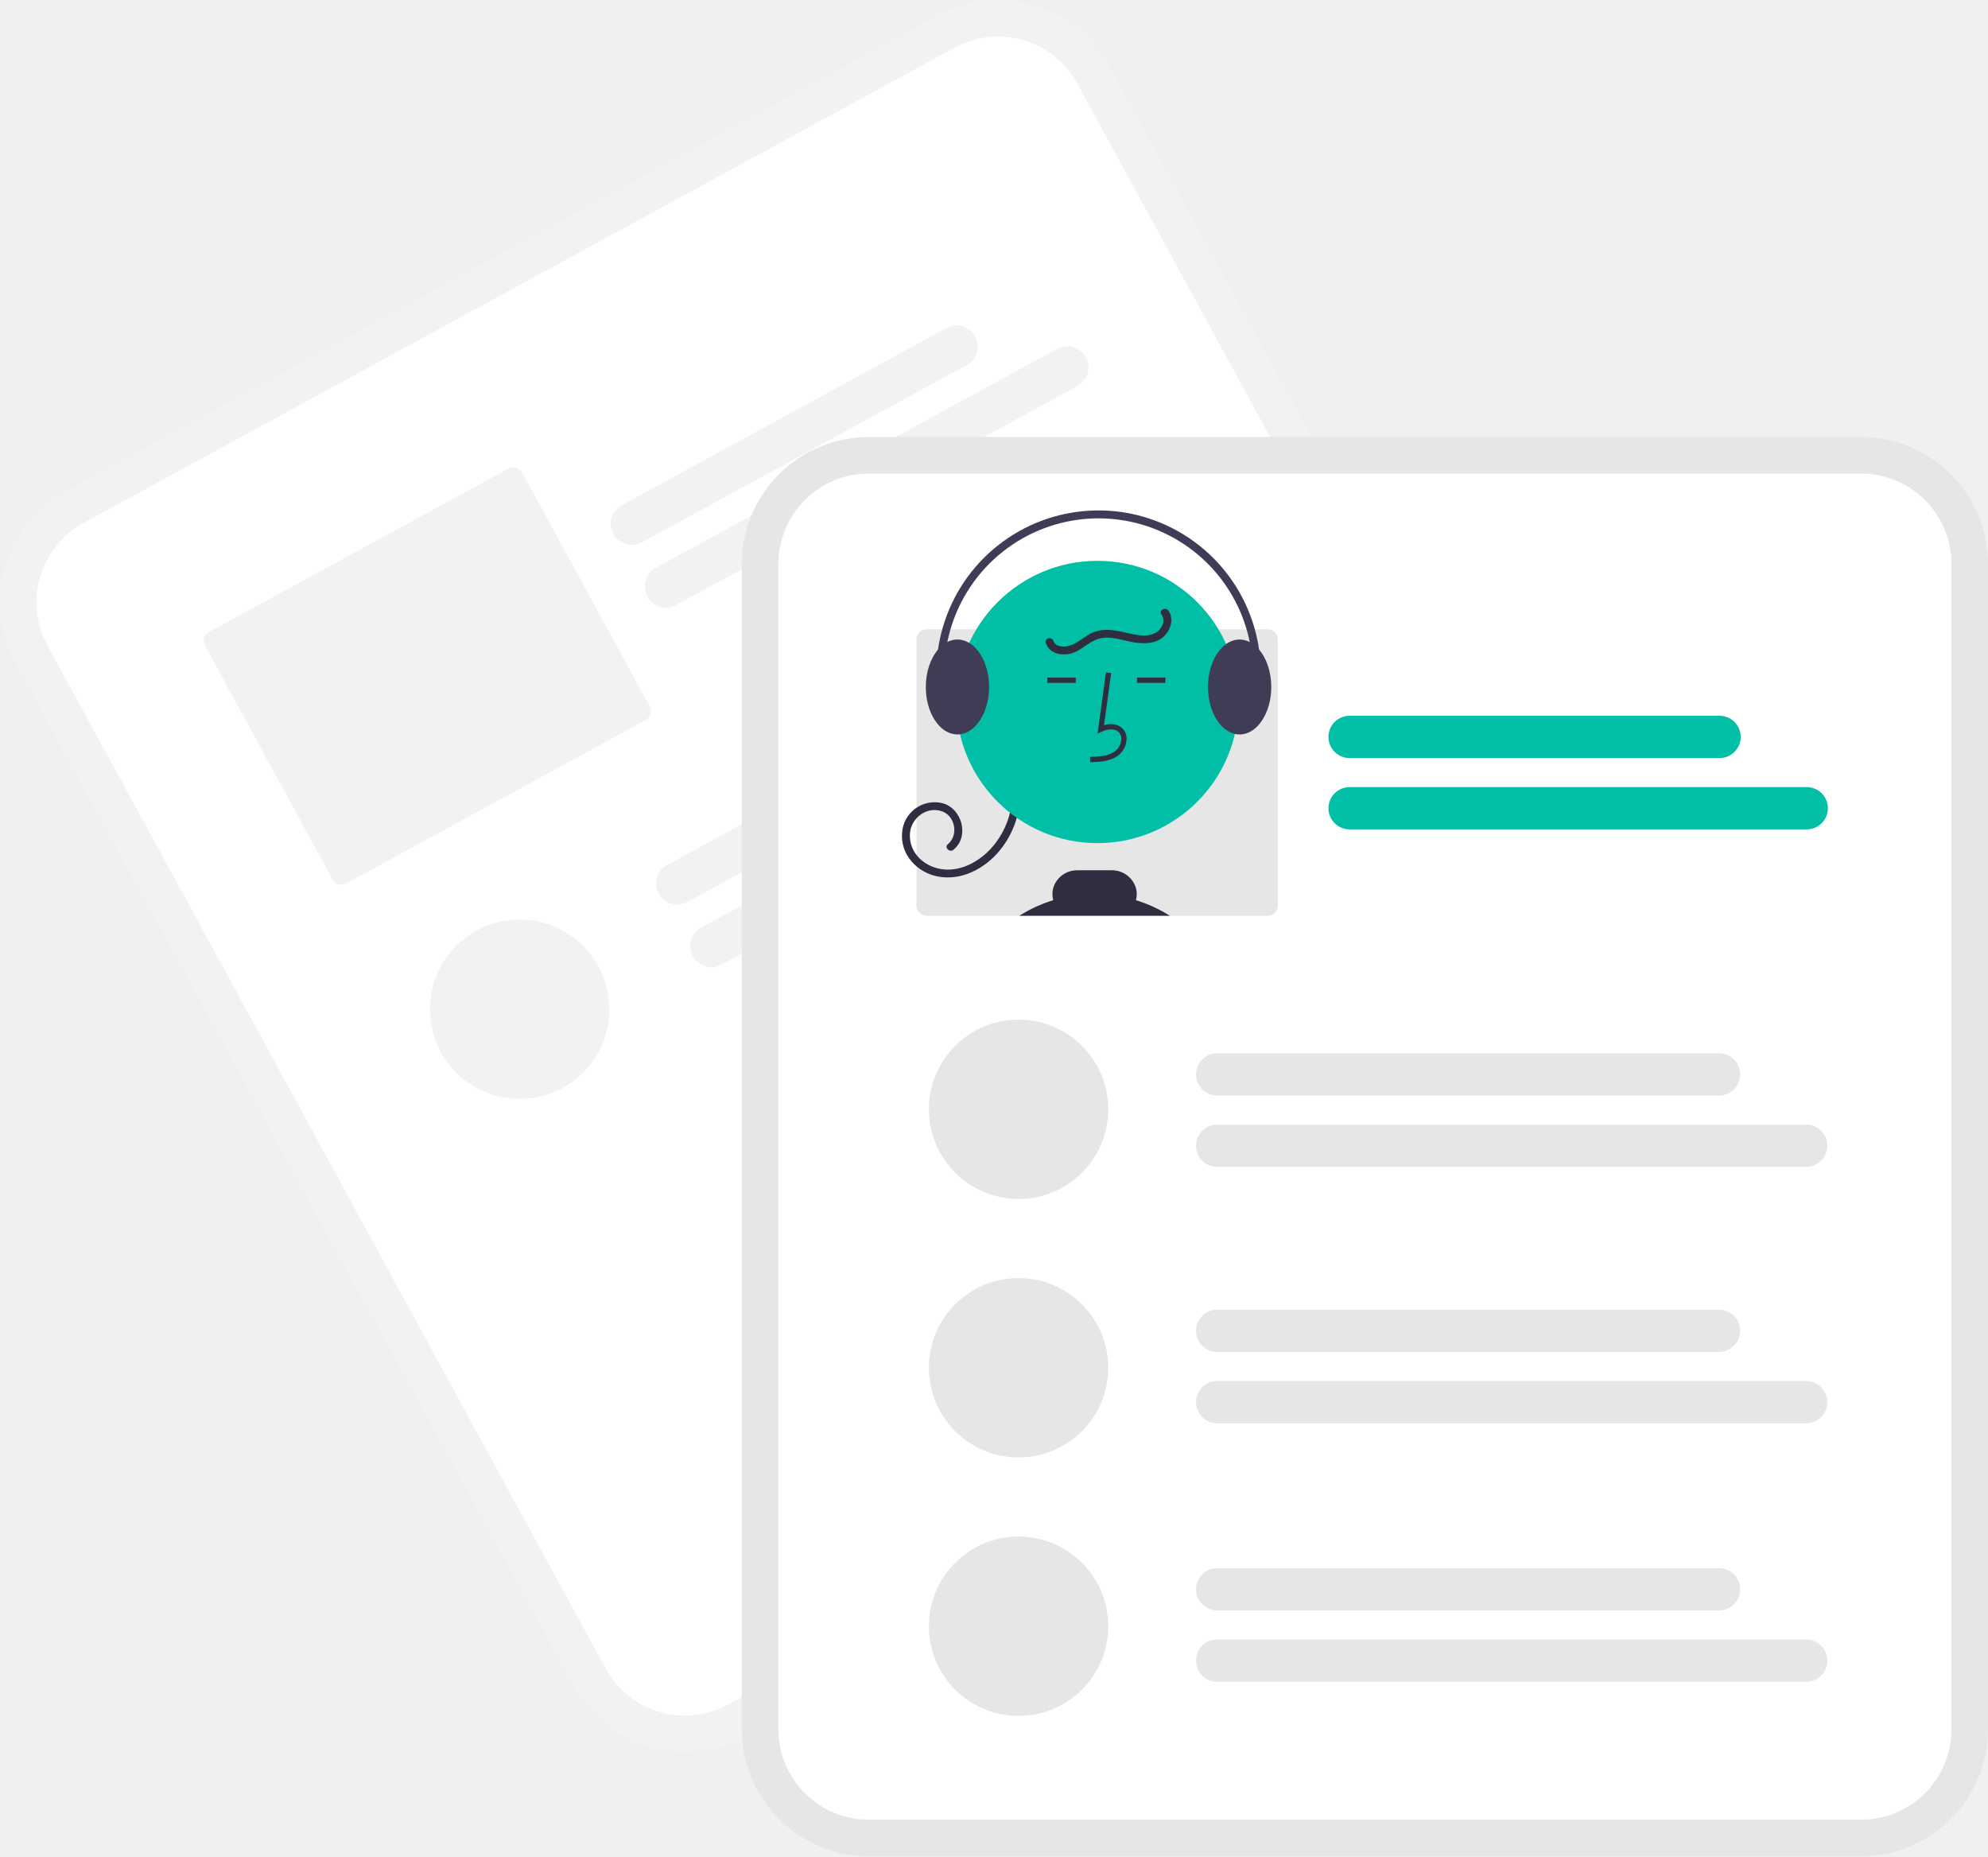
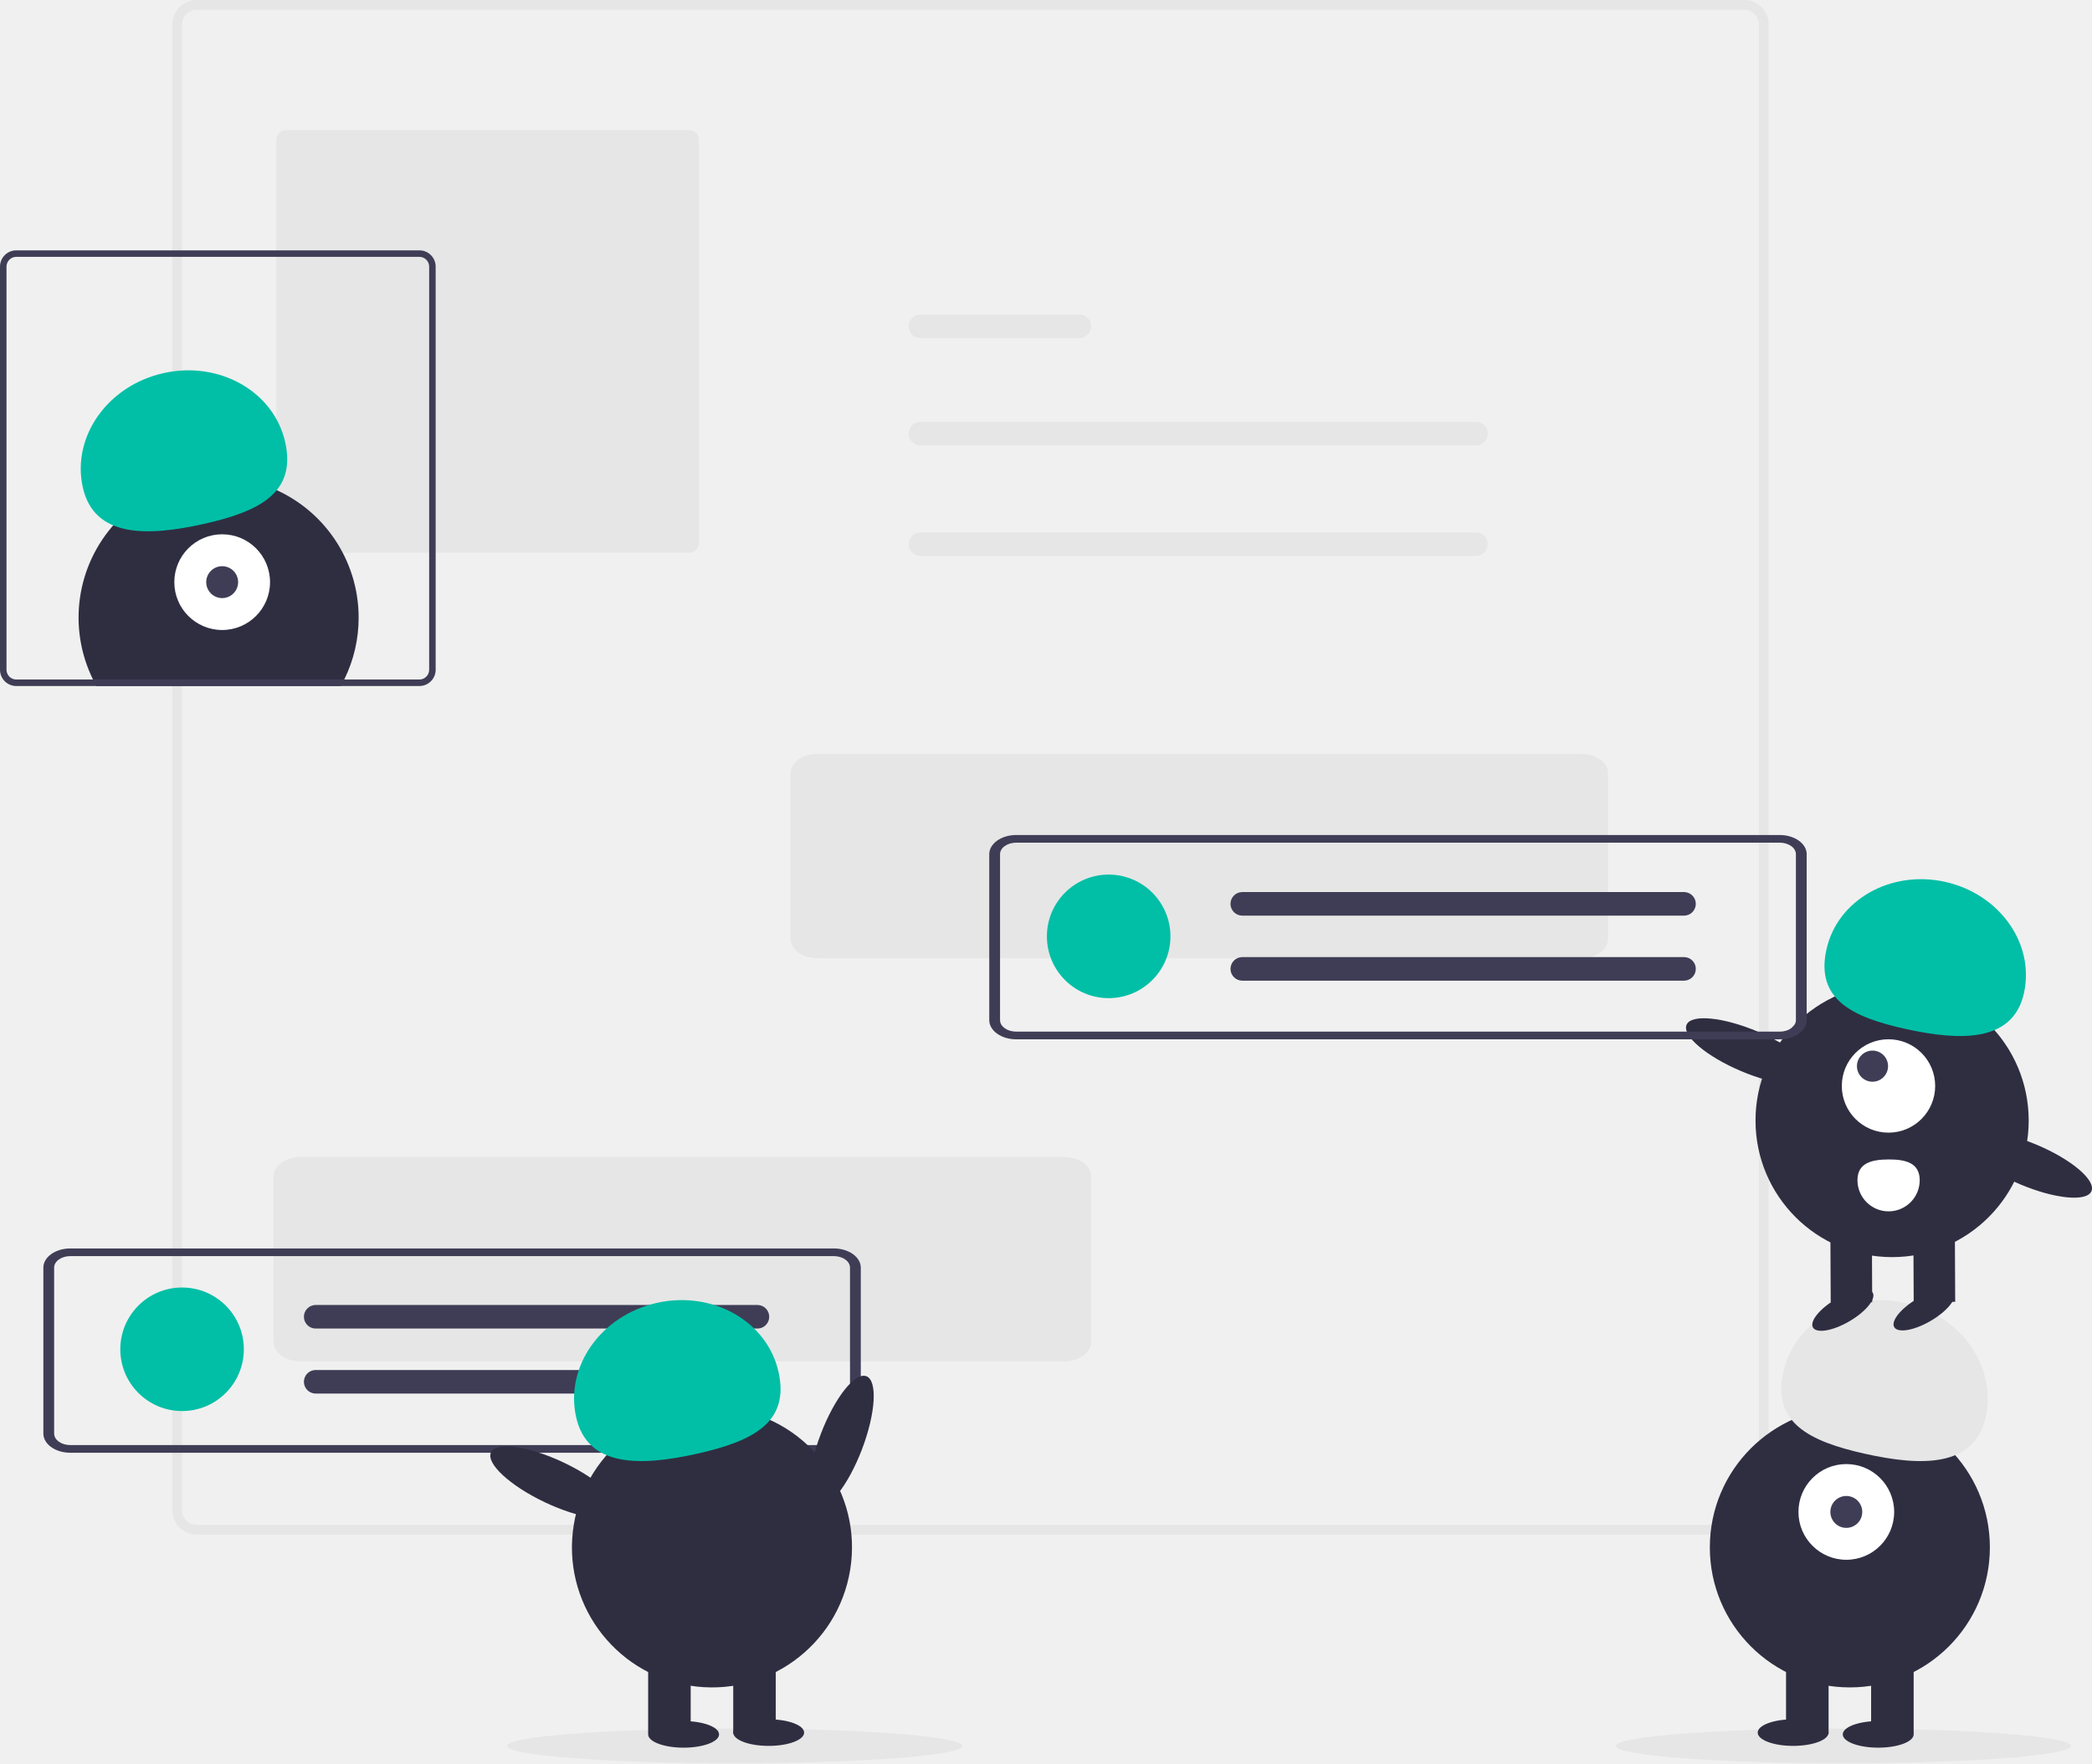
- <svg xmlns="http://www.w3.org/2000/svg" id="b85b6090-e265-40b4-b5a6-f759bbd384f1" data-name="Layer 1" width="753.875" height="703.828" viewBox="0 0 753.875 703.828">
-   <path d="M578.475,103.958l-23.068,12.587L271.198,271.614,248.13,284.201a48.179,48.179,0,0,0-19.195,65.296L440.578,737.391a48.179,48.179,0,0,0,65.296,19.196l.06-.033L836.159,576.375l.06-.033a48.179,48.179,0,0,0,19.196-65.296L643.771,123.153A48.179,48.179,0,0,0,578.475,103.958Z" transform="translate(-223.0627 -98.08587)" fill="#f2f2f2" />
-   <path d="M585.111,116.119l-27.323,14.908L282.088,281.455,254.766,296.363a34.309,34.309,0,0,0-13.67,46.499L452.739,730.755a34.309,34.309,0,0,0,46.499,13.67l.06-.033L829.523,564.214l.06-.033a34.309,34.309,0,0,0,13.669-46.499L631.61,129.789A34.309,34.309,0,0,0,585.111,116.119Z" transform="translate(-223.0627 -98.08587)" fill="#fff" />
-   <path d="M589.667,236.521,466.505,303.721a8.014,8.014,0,1,1-7.677-14.07l123.162-67.2a8.014,8.014,0,1,1,7.677,14.07Z" transform="translate(-223.0627 -98.08587)" fill="#f2f2f2" />
-   <path d="M631.641,244.431,479.46,327.464a8.014,8.014,0,0,1-7.677-14.07l152.181-83.033a8.014,8.014,0,1,1,7.677,14.07Z" transform="translate(-223.0627 -98.08587)" fill="#f2f2f2" />
-   <path d="M415.872,275.748l-113.548,61.954a3.841,3.841,0,0,0-1.532,5.21L349.144,431.53a3.841,3.841,0,0,0,5.21,1.532l113.548-61.954a3.841,3.841,0,0,0,1.532-5.21l-48.352-88.617A3.841,3.841,0,0,0,415.872,275.748Z" transform="translate(-223.0627 -98.08587)" fill="#f2f2f2" />
-   <path d="M650.776,348.963,483.723,440.111a8.014,8.014,0,1,1-7.677-14.07l167.053-91.148a8.014,8.014,0,1,1,7.677,14.07Z" transform="translate(-223.0627 -98.08587)" fill="#f2f2f2" />
-   <path d="M692.751,356.872,496.678,463.854a8.014,8.014,0,0,1-7.677-14.07L685.074,342.802a8.014,8.014,0,1,1,7.677,14.07Z" transform="translate(-223.0627 -98.08587)" fill="#f2f2f2" />
-   <circle cx="197.039" cy="382.672" r="34" fill="#f2f2f2" />
-   <path d="M928.812,263.788H552.494a48.179,48.179,0,0,0-48.125,48.125V753.789a48.179,48.179,0,0,0,48.125,48.125H928.812a48.179,48.179,0,0,0,48.125-48.125V311.913A48.179,48.179,0,0,0,928.812,263.788Z" transform="translate(-223.0627 -98.08587)" fill="#e6e6e6" />
-   <path d="M928.813,277.642H552.494a34.309,34.309,0,0,0-34.271,34.271V753.789A34.309,34.309,0,0,0,552.494,788.06H928.813a34.309,34.309,0,0,0,34.271-34.271V311.913A34.309,34.309,0,0,0,928.813,277.642Z" transform="translate(-223.0627 -98.08587)" fill="#fff" />
-   <path d="M875.143,385.517H734.842a8.014,8.014,0,0,1,0-16.028H875.143a8.014,8.014,0,1,1,0,16.028Z" transform="translate(-223.0627 -98.08587)" fill="#00bfa6" />
-   <path d="M908.201,412.565H734.842a8.014,8.014,0,1,1,0-16.028h173.36a8.014,8.014,0,0,1,0,16.028Z" transform="translate(-223.0627 -98.08587)" fill="#00bfa6" />
-   <path d="M703.792,336.711H574.442a3.841,3.841,0,0,0-3.84,3.84v100.95a3.841,3.841,0,0,0,3.84,3.84h129.35a3.841,3.841,0,0,0,3.84-3.84v-100.95A3.841,3.841,0,0,0,703.792,336.711Z" transform="translate(-223.0627 -98.08587)" fill="#e6e6e6" />
-   <path d="M609.924,398.701a34.087,34.087,0,0,1-8.804,23.076c-5.656,6.207-14.076,10.324-22.573,8.62-7.824-1.568-14.182-8.407-13.389-16.68a12.356,12.356,0,0,1,15.267-11.095c7.433,1.929,10.394,12.641,4.201,17.669-1.486,1.206-3.621-.904-2.121-2.121,4.094-3.324,2.829-10.595-2.112-12.419-5.754-2.123-11.85,2.443-12.264,8.326-.491,6.974,4.852,12.226,11.404,13.463,7.088,1.338,14.115-2.29,18.918-7.297a30.955,30.955,0,0,0,8.474-21.542,1.501,1.501,0,0,1,3,0Z" transform="translate(-223.0627 -98.08587)" fill="#2f2e41" />
-   <circle cx="416.155" cy="266.167" r="53.519" fill="#00bfa6" />
-   <path d="M636.48,387.089l-.056-2c3.721-.104,7.001-.337,9.466-2.138a6.148,6.148,0,0,0,2.381-4.528,3.514,3.514,0,0,0-1.153-2.895c-1.636-1.382-4.269-.935-6.188-.055l-1.655.759,3.173-23.19,1.981.271-2.699,19.727c2.607-.767,5.023-.437,6.678.961a5.471,5.471,0,0,1,1.86,4.492,8.133,8.133,0,0,1-3.2,6.073C643.903,386.881,639.787,386.996,636.48,387.089Z" transform="translate(-223.0627 -98.08587)" fill="#2f2e41" />
-   <rect x="431.167" y="256.929" width="10.771" height="2" fill="#2f2e41" />
-   <rect x="397.167" y="256.929" width="10.771" height="2" fill="#2f2e41" />
-   <path d="M609.572,445.341a53.006,53.006,0,0,1,12.89-5.93,8.568,8.568,0,0,1,.02-4.71,9.426,9.426,0,0,1,9.13-6.63h13.04a9.46,9.46,0,0,1,9.15,6.64,8.532,8.532,0,0,1,.02,4.7,53.167,53.167,0,0,1,12.89,5.93Z" transform="translate(-223.0627 -98.08587)" fill="#2f2e41" />
-   <path d="M700.522,344.391a11.571,11.571,0,0,0-3.53-2.87,8.367,8.367,0,0,0-3.85-.95,8.772,8.772,0,0,0-5.11,1.72c-4.07,2.88-6.89,9.09-6.89,16.28,0,9.02,4.44,16.5,10.21,17.8a8.253,8.253,0,0,0,1.79.2c6.61,0,12-8.07,12-18C705.142,352.811,703.332,347.681,700.522,344.391Z" transform="translate(-223.0627 -98.08587)" fill="#3f3d56" />
-   <path d="M590.602,341.861h-.01a8.578,8.578,0,0,0-4.45-1.29,8.367,8.367,0,0,0-3.85.95,11.571,11.571,0,0,0-3.53,2.87l-.01.01c-2.8,3.29-4.61,8.42-4.61,14.17,0,7.76,3.28,14.38,7.88,16.91a8.542,8.542,0,0,0,4.12,1.09,7.724,7.724,0,0,0,.96-.06h.01c6.16-.74,11.03-8.5,11.03-17.94C598.142,351.011,595.013,344.521,590.602,341.861Z" transform="translate(-223.0627 -98.08587)" fill="#3f3d56" />
-   <path d="M582.772,373.76a1.501,1.501,0,0,0,1.422-1.98,58.499,58.499,0,1,1,112.687-6.575,1.5,1.5,0,0,0,2.936.619A61.501,61.501,0,1,0,581.351,372.739,1.501,1.501,0,0,0,582.772,373.76Z" transform="translate(-223.0627 -98.08587)" fill="#3f3d56" />
-   <path d="M666.103,329.577c2.119,2.893,1.074,6.791-1.158,9.285-2.905,3.245-7.539,3.45-11.562,2.848-4.514-.676-9.303-2.791-13.873-1.366-3.895,1.215-6.674,4.748-10.721,5.635-3.589.787-7.881-.255-9.139-4.08-.605-1.838,2.291-2.626,2.893-.798.814,2.475,4.329,2.425,6.341,1.74,3.227-1.099,5.714-3.771,8.885-5.047,3.739-1.505,7.796-.825,11.603.032,3.588.808,7.718,2.006,11.293.497,2.645-1.117,4.75-4.635,2.847-7.232-1.142-1.559,1.46-3.057,2.59-1.514Z" transform="translate(-223.0627 -98.08587)" fill="#2f2e41" />
-   <path d="M874.932,513.492H684.63a8.014,8.014,0,1,1,0-16.028H874.932a8.014,8.014,0,0,1,0,16.028Z" transform="translate(-223.0627 -98.08587)" fill="#e6e6e6" />
-   <path d="M907.99,540.539H684.63a8.014,8.014,0,1,1,0-16.028H907.99a8.014,8.014,0,1,1,0,16.028Z" transform="translate(-223.0627 -98.08587)" fill="#e6e6e6" />
-   <path d="M874.932,610.705H684.63a8.014,8.014,0,1,1,0-16.028H874.932a8.014,8.014,0,1,1,0,16.028Z" transform="translate(-223.0627 -98.08587)" fill="#e6e6e6" />
-   <path d="M907.99,637.753H684.63a8.014,8.014,0,1,1,0-16.028H907.99a8.014,8.014,0,1,1,0,16.028Z" transform="translate(-223.0627 -98.08587)" fill="#e6e6e6" />
-   <circle cx="386.25" cy="420.614" r="34" fill="#e6e6e6" />
-   <circle cx="386.25" cy="518.614" r="34" fill="#e6e6e6" />
-   <path d="M874.932,708.705H684.63a8.014,8.014,0,1,1,0-16.028H874.932a8.014,8.014,0,1,1,0,16.028Z" transform="translate(-223.0627 -98.08587)" fill="#e6e6e6" />
-   <path d="M907.99,735.753H684.63a8.014,8.014,0,1,1,0-16.028H907.99a8.014,8.014,0,1,1,0,16.028Z" transform="translate(-223.0627 -98.08587)" fill="#e6e6e6" />
-   <circle cx="386.25" cy="616.614" r="34" fill="#e6e6e6" />
+ <svg xmlns="http://www.w3.org/2000/svg" id="ae636c83-9a69-4d8f-8683-8786b472330f" data-name="Layer 1" width="643.451" height="542.339" viewBox="0 0 643.451 542.339">
+   <ellipse cx="567" cy="537" rx="70" ry="5.339" fill="#e6e6e6" />
+   <ellipse cx="226" cy="537" rx="70" ry="5.339" fill="#e6e6e6" />
+   <path d="M814.774,650.831h-476a7.508,7.508,0,0,1-7.5-7.5v-457a7.508,7.508,0,0,1,7.5-7.5h476a7.508,7.508,0,0,1,7.5,7.5v457A7.508,7.508,0,0,1,814.774,650.831Zm-476-469a4.505,4.505,0,0,0-4.5,4.5v457a4.505,4.505,0,0,0,4.5,4.5h476a4.505,4.505,0,0,0,4.5-4.5v-457a4.505,4.505,0,0,0-4.5-4.5Z" transform="translate(-278.2745 -178.8305)" fill="#e6e6e6" />
+   <path d="M366.274,218.831a3.003,3.003,0,0,0-3,3v124a3.003,3.003,0,0,0,3,3h124a3.003,3.003,0,0,0,3-3v-124a3.003,3.003,0,0,0-3-3Z" transform="translate(-278.2745 -178.8305)" fill="#e6e6e6" />
+   <path id="b9d15c13-74bb-46fd-a6fd-5a7002be597d" data-name="Path 40" d="M561.314,308.581a3.625,3.625,0,0,0,0,7.249h170.878a3.625,3.625,0,1,0,.119-7.249q-.06-.001-.119,0Z" transform="translate(-278.2745 -178.8305)" fill="#e6e6e6" />
+   <path id="fb98932a-aea9-43a1-946e-96a095a0002f" data-name="Path 40" d="M561.314,275.581a3.625,3.625,0,0,0,0,7.249h48.878a3.625,3.625,0,1,0,.119-7.249q-.06-.001-.119,0Z" transform="translate(-278.2745 -178.8305)" fill="#e6e6e6" />
+   <path id="a8382d7c-76a2-4f66-b41d-b5784413a475" data-name="Path 40" d="M561.314,342.581a3.625,3.625,0,0,0,0,7.249h170.878a3.625,3.625,0,0,0,.119-7.249q-.06-.001-.119,0Z" transform="translate(-278.2745 -178.8305)" fill="#e6e6e6" />
+   <path id="a69b3c31-ebec-4776-89b9-9c88b713759e" data-name="Path 78" d="M764.583,473.543h-234.838c-4.578,0-8.288-2.643-8.293-5.9v-51.042c.005-3.257,3.715-5.9,8.293-5.9h234.838c4.578,0,8.288,2.643,8.293,5.9v51.041C772.872,470.899,769.161,473.539,764.583,473.543Z" transform="translate(-278.2745 -178.8305)" fill="#e6e6e6" />
+   <path id="ac481be8-039b-4a38-bb10-2d9a81406e5c" data-name="Path 78" d="M605.583,597.543h-234.838c-4.578,0-8.288-2.643-8.293-5.9v-51.042c.005-3.257,3.715-5.9,8.293-5.9h234.838c4.578,0,8.288,2.643,8.293,5.9v51.041C613.872,594.899,610.161,597.539,605.583,597.543Z" transform="translate(-278.2745 -178.8305)" fill="#e6e6e6" />
+   <path id="e05581d0-cd6a-412e-af3c-57495fab8d46" data-name="Path 78" d="M534.741,625.661h-234.838c-4.578,0-8.288-2.643-8.293-5.9V568.719c.005-3.257,3.715-5.9,8.293-5.9h234.838c4.578,0,8.288,2.643,8.293,5.9V619.76C543.03,623.017,539.319,625.657,534.741,625.661Zm-234.838-60.484c-2.747,0-4.973,1.586-4.976,3.54v51.041c0,1.954,2.229,3.538,4.976,3.54h234.838c2.747,0,4.973-1.586,4.976-3.54V568.719c0-1.954-2.229-3.538-4.976-3.54Z" transform="translate(-278.2745 -178.8305)" fill="#3f3d56" />
+   <circle cx="341" cy="288" r="19" fill="#00bfa6" />
+   <circle cx="56" cy="415" r="19" fill="#00bfa6" />
+   <path id="f4993879-8a0d-4ea4-907e-e549be7081a0" data-name="Path 40" d="M660.314,453.206a3.625,3.625,0,0,0,0,7.249h135.878a3.625,3.625,0,0,0,.119-7.249q-.06-.001-.119,0Z" transform="translate(-278.2745 -178.8305)" fill="#3f3d56" />
+   <path id="a649136c-96b9-48c7-9686-75389104c34a" data-name="Path 40" d="M660.314,473.206a3.625,3.625,0,0,0,0,7.249h135.878a3.625,3.625,0,0,0,.119-7.249q-.06-.001-.119,0Z" transform="translate(-278.2745 -178.8305)" fill="#3f3d56" />
+   <path id="bf4cb793-0df2-4753-9628-c376ea3545d1" data-name="Path 40" d="M375.314,580.206a3.625,3.625,0,0,0,0,7.249h135.878a3.625,3.625,0,0,0,.119-7.249q-.06-.001-.119,0Z" transform="translate(-278.2745 -178.8305)" fill="#3f3d56" />
+   <path id="bf2170fd-291c-4664-b596-01f8e04656d6" data-name="Path 40" d="M375.314,600.206a3.625,3.625,0,0,0,0,7.249h135.878a3.625,3.625,0,0,0,.119-7.249q-.06-.001-.119,0Z" transform="translate(-278.2745 -178.8305)" fill="#3f3d56" />
+   <circle cx="568.973" cy="475.931" r="43.067" fill="#2f2e41" />
+   <rect x="575.515" y="509.73" width="13.084" height="23.442" fill="#2f2e41" />
+   <rect x="549.347" y="509.73" width="13.084" height="23.442" fill="#2f2e41" />
+   <ellipse cx="577.696" cy="533.445" rx="10.903" ry="4.089" fill="#2f2e41" />
+   <ellipse cx="551.528" cy="532.899" rx="10.903" ry="4.089" fill="#2f2e41" />
+   <circle cx="567.883" cy="465.027" r="14.719" fill="#fff" />
+   <circle cx="567.883" cy="465.027" r="4.906" fill="#3f3d56" />
+   <path d="M889.024,614.71c3.477-15.574-7.639-31.31-24.829-35.149s-33.944,5.675-37.422,21.249,7.915,21.318,25.105,25.156S885.547,630.284,889.024,614.71Z" transform="translate(-278.2745 -178.8305)" fill="#e6e6e6" />
+   <path d="M388.584,368.79a42.831,42.831,0,0,1-4.43,19.04c-.33.68-.68,1.34-1.05,2h-75.17c-.37-.66-.72-1.32-1.05-2a43.071,43.071,0,1,1,81.7-19.04Z" transform="translate(-278.2745 -178.8305)" fill="#2f2e41" />
+   <circle cx="68.336" cy="179.052" r="14.719" fill="#fff" />
+   <circle cx="68.336" cy="179.052" r="4.906" fill="#3f3d56" />
+   <path d="M303.744,328.735c-3.477-15.574,7.639-31.31,24.829-35.149s33.944,5.675,37.422,21.249-7.915,21.318-25.105,25.156S307.221,344.308,303.744,328.735Z" transform="translate(-278.2745 -178.8305)" fill="#00bfa6" />
+   <path d="M407.274,255.831h-124a5.002,5.002,0,0,0-5,5v124a5.002,5.002,0,0,0,5,5h124a5.002,5.002,0,0,0,5-5v-124A5.002,5.002,0,0,0,407.274,255.831Zm3,129a3.009,3.009,0,0,1-3,3h-124a3.009,3.009,0,0,1-3-3v-124a3.009,3.009,0,0,1,3-3h124a3.009,3.009,0,0,1,3,3Z" transform="translate(-278.2745 -178.8305)" fill="#3f3d56" />
+   <ellipse cx="537.065" cy="622.239" rx="21.534" ry="6.76" transform="translate(-514.1863 722.9206) rotate(-69.08217)" fill="#2f2e41" />
+   <circle cx="497.258" cy="654.761" r="43.067" transform="translate(-506.9747 861.8868) rotate(-80.78252)" fill="#2f2e41" />
+   <rect x="199.358" y="509.73" width="13.084" height="23.442" fill="#2f2e41" />
+   <rect x="225.526" y="509.73" width="13.084" height="23.442" fill="#2f2e41" />
+   <ellipse cx="210.261" cy="533.445" rx="10.903" ry="4.089" fill="#2f2e41" />
+   <ellipse cx="236.429" cy="532.899" rx="10.903" ry="4.089" fill="#2f2e41" />
+   <path d="M455.481,614.71c-3.477-15.574,7.639-31.31,24.829-35.149s33.944,5.675,37.422,21.249-7.915,21.318-25.105,25.156S458.959,630.284,455.481,614.71Z" transform="translate(-278.2745 -178.8305)" fill="#00bfa6" />
+   <ellipse cx="448.75" cy="634.778" rx="6.76" ry="21.534" transform="translate(-595.3663 589.3845) rotate(-64.62574)" fill="#2f2e41" />
+   <circle cx="581.968" cy="344.643" r="42.012" fill="#2f2e41" />
+   <rect x="866.83" y="556.385" width="12.763" height="22.867" transform="translate(-280.9045 -174.7653) rotate(-0.26634)" fill="#2f2e41" />
+   <rect x="841.304" y="556.504" width="12.763" height="22.867" transform="translate(-280.9054 -174.8839) rotate(-0.26634)" fill="#2f2e41" />
+   <ellipse cx="845.091" cy="581.776" rx="10.636" ry="3.989" transform="translate(-456.3088 326.4134) rotate(-30.26634)" fill="#2f2e41" />
+   <ellipse cx="870.086" cy="581.66" rx="10.636" ry="3.989" transform="translate(-452.8433 338.9953) rotate(-30.26634)" fill="#2f2e41" />
+   <circle cx="580.855" cy="334.012" r="14.359" fill="#fff" />
+   <circle cx="575.937" cy="327.919" r="4.786" fill="#3f3d56" />
+   <path d="M900.814,484.214c3.322-15.208-7.593-30.508-24.379-34.175s-33.087,5.69-36.408,20.898,7.818,20.759,24.604,24.426S897.492,499.422,900.814,484.214Z" transform="translate(-278.2745 -178.8305)" fill="#00bfa6" />
+   <ellipse cx="816.367" cy="502.203" rx="6.594" ry="21.006" transform="translate(-242.2439 879.9127) rotate(-67.09517)" fill="#2f2e41" />
+   <ellipse cx="902.204" cy="537.022" rx="6.594" ry="21.006" transform="translate(-221.8889 980.2491) rotate(-67.09517)" fill="#2f2e41" />
+   <path d="M868.733,541.781a9.572,9.572,0,1,1-19.145.108l-0-.019c-.025-5.287,4.256-6.402,9.543-6.426S868.708,536.494,868.733,541.781Z" transform="translate(-278.2745 -178.8305)" fill="#fff" />
+   <path id="acccf4df-3a09-4c7b-a8c8-af469fe66e6d" data-name="Path 78" d="M825.678,498.496h-234.838c-4.578,0-8.288-2.643-8.293-5.9v-51.042c.005-3.257,3.715-5.9,8.293-5.9h234.838c4.578,0,8.288,2.643,8.293,5.9v51.041C833.967,495.852,830.256,498.492,825.678,498.496Zm-234.838-60.484c-2.747,0-4.973,1.586-4.976,3.54v51.041c0,1.954,2.229,3.538,4.976,3.54h234.838c2.747,0,4.973-1.586,4.976-3.54v-51.039c0-1.954-2.229-3.538-4.976-3.54Z" transform="translate(-278.2745 -178.8305)" fill="#3f3d56" />
</svg>
